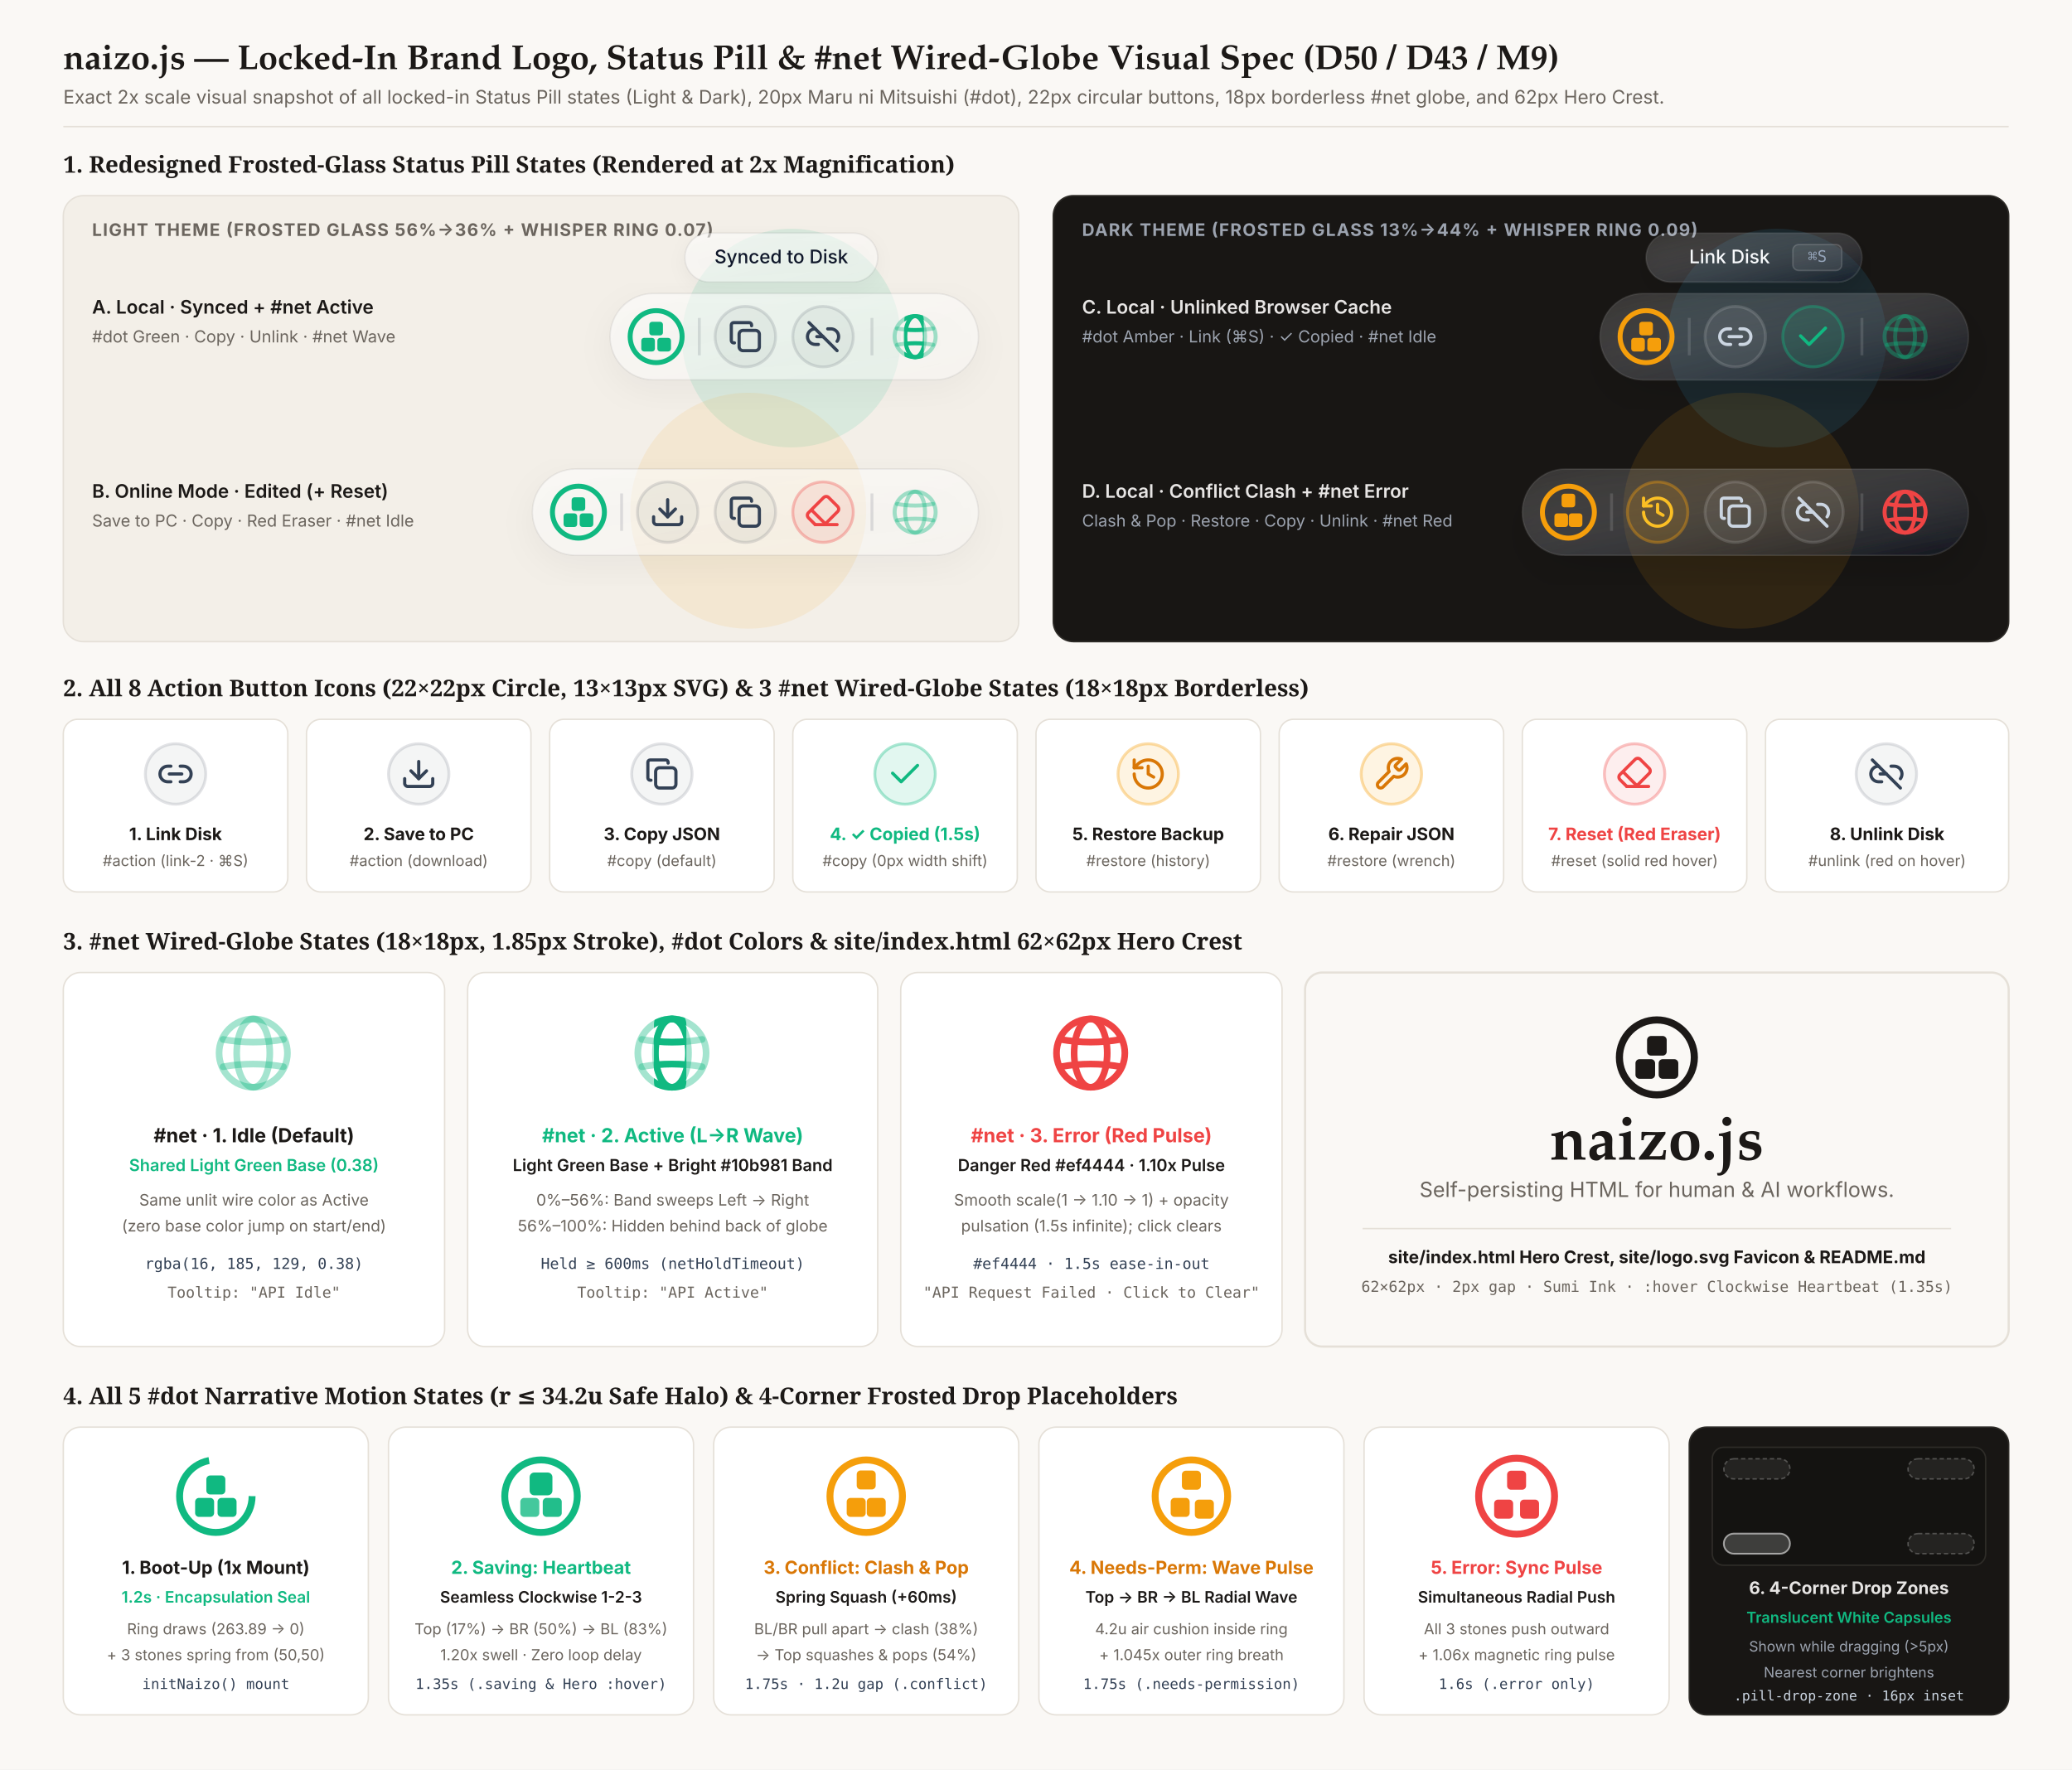
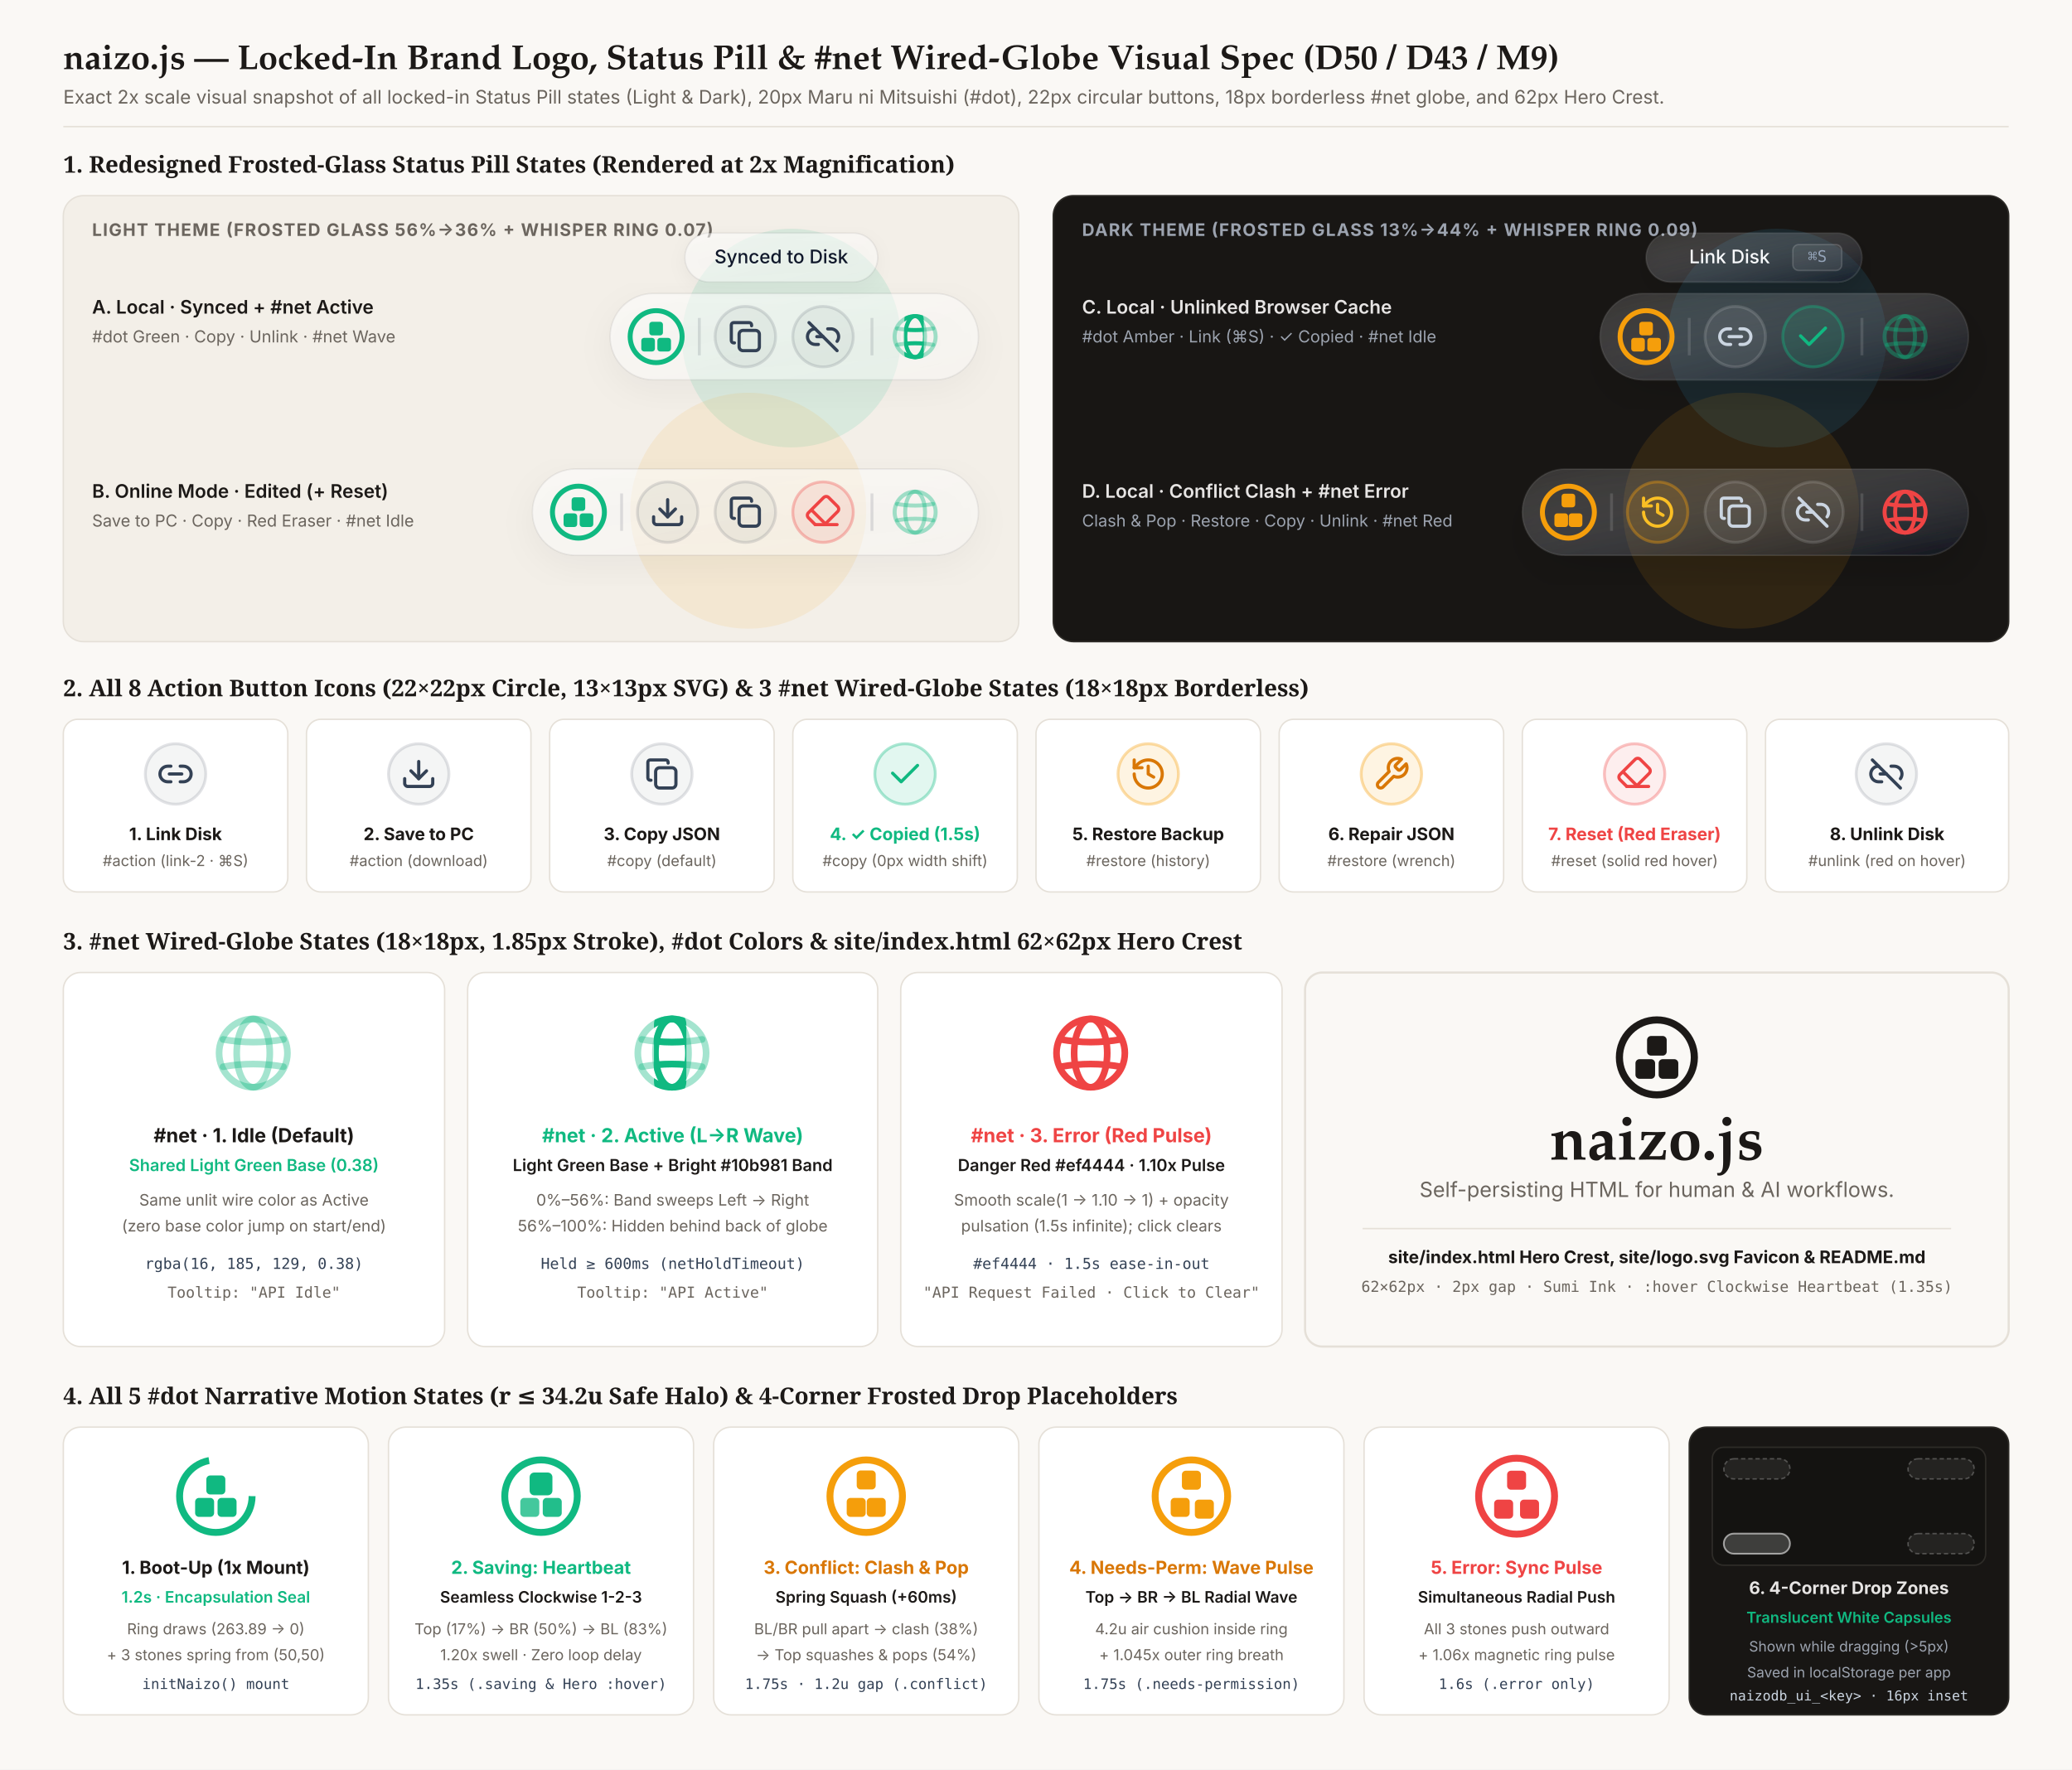
<svg xmlns="http://www.w3.org/2000/svg" width="1440" height="1230" viewBox="0 0 1440 1230" font-family="-apple-system, BlinkMacSystemFont, 'Inter', 'Segoe UI', Helvetica, Arial, sans-serif">
  <defs>
    <clipPath id="wave-clip-demo">
      <rect x="7" y="0" width="9" height="24" rx="4" />
    </clipPath>
    <filter id="pill-shadow-light" x="-15%" y="-25%" width="130%" height="160%">
      <feDropShadow dx="0" dy="4" stdDeviation="6" flood-color="#0f172a" flood-opacity="0.09" />
    </filter>
    <filter id="pill-shadow-dark" x="-15%" y="-25%" width="130%" height="160%">
      <feDropShadow dx="0" dy="6" stdDeviation="8" flood-color="#000000" flood-opacity="0.42" />
    </filter>
    <linearGradient id="frosted-light" x1="0%" y1="0%" x2="100%" y2="100%">
      <stop offset="0%" stop-color="#ffffff" stop-opacity="0.56" />
      <stop offset="100%" stop-color="#ffffff" stop-opacity="0.36" />
    </linearGradient>
    <linearGradient id="frosted-dark" x1="0%" y1="0%" x2="100%" y2="100%">
      <stop offset="0%" stop-color="#ffffff" stop-opacity="0.13" />
      <stop offset="100%" stop-color="#0f172a" stop-opacity="0.44" />
    </linearGradient>
  </defs>
  <rect width="1440" height="1230" fill="#faf8f5" />
  <text x="44" y="48" font-family="Georgia, 'Palatino Linotype', serif" font-size="24" font-weight="bold" fill="#1c1917">naizo.js — Locked-In Brand Logo, Status Pill &amp; #net Wired-Globe Visual Spec (D50 / D43 / M9)</text>
  <text x="44" y="72" font-size="13" fill="#6b655e">Exact 2x scale visual snapshot of all locked-in Status Pill states (Light &amp; Dark), 20px Maru ni Mitsuishi (#dot), 22px circular buttons, 18px borderless #net globe, and 62px Hero Crest.</text>
  <line x1="44" y1="88" x2="1396" y2="88" stroke="#e5e0d8" stroke-width="1" />
  <text x="44" y="120" font-family="Georgia, serif" font-size="16" font-weight="bold" fill="#1c1917">1. Redesigned Frosted-Glass Status Pill States (Rendered at 2x Magnification)</text>
  <rect x="44" y="136" width="664" height="310" rx="14" fill="#f3efe8" stroke="#e5e0d8" stroke-width="1" />
  <circle cx="550" cy="235" r="76" fill="#10b981" fill-opacity="0.11" />
  <circle cx="520" cy="355" r="82" fill="#f59e0b" fill-opacity="0.10" />
  <text x="64" y="164" font-size="12" font-weight="bold" fill="#6b655e" letter-spacing="0.06em">LIGHT THEME (FROSTED GLASS 56%→36% + WHISPER RING 0.07)</text>
  <text x="64" y="218" font-size="13" font-weight="600" fill="#1c1917">A. Local · Synced + #net Active</text>
  <text x="64" y="238" font-size="11.5" fill="#6b655e">#dot Green · Copy · Unlink · #net Wave</text>
  <g transform="translate(476, 162)">
    <rect x="0" y="0" width="134" height="34" rx="17" fill="url(#frosted-light)" stroke="#0f172a" stroke-opacity="0.07" filter="url(#pill-shadow-light)" />
    <text x="67" y="21" font-size="13" font-weight="500" fill="#0f172a" text-anchor="middle">Synced to Disk</text>
  </g>
  <g transform="translate(424, 204) scale(2)">
    <rect x="0" y="0" width="128" height="30" rx="15" fill="url(#frosted-light)" stroke="#0f172a" stroke-opacity="0.07" stroke-width="0.5" filter="url(#pill-shadow-light)" />
    <g transform="translate(5.25, 4.25) scale(0.215)" color="#10b981">
      <circle cx="50" cy="50" r="42" fill="none" stroke="#10b981" stroke-width="8" />
      <rect x="39" y="26" width="22" height="22" rx="4.5" fill="#10b981" />
      <rect x="26" y="52" width="22" height="22" rx="4.5" fill="#10b981" />
      <rect x="52" y="52" width="22" height="22" rx="4.5" fill="#10b981" />
    </g>
    <line x1="31" y1="8.5" x2="31" y2="21.5" stroke="#0f172a" stroke-opacity="0.12" stroke-width="1" />
    <g transform="translate(36, 4)">
      <circle cx="11" cy="11" r="10.5" fill="#0f172a" fill-opacity="0.045" stroke="#0f172a" stroke-opacity="0.12" stroke-width="1" />
      <g transform="translate(4.5, 4.5) scale(0.5416)" stroke="#334155" stroke-width="2.05" stroke-linecap="round" stroke-linejoin="round" fill="none">
        <rect x="8" y="8" width="13" height="13" rx="2.5" />
        <path d="M5 16H4.5A1.5 1.5 0 0 1 3 14.5v-10A1.5 1.5 0 0 1 4.5 3h10A1.5 1.5 0 0 1 16 4.5V5" />
      </g>
    </g>
    <g transform="translate(63, 4)">
      <circle cx="11" cy="11" r="10.5" fill="#0f172a" fill-opacity="0.045" stroke="#0f172a" stroke-opacity="0.12" stroke-width="1" />
      <g transform="translate(4.5, 4.5) scale(0.5416)" stroke="#334155" stroke-width="2.05" stroke-linecap="round" stroke-linejoin="round" fill="none">
        <path d="M9 17H7A5 5 0 0 1 7 7" />
        <path d="M15 7h2a5 5 0 0 1 4 8" />
        <line x1="8" y1="12" x2="12" y2="12" />
        <line x1="3" y1="3" x2="21" y2="21" />
      </g>
    </g>
    <line x1="91" y1="8.5" x2="91" y2="21.5" stroke="#0f172a" stroke-opacity="0.12" stroke-width="1" />
    <g transform="translate(97, 6) scale(0.75)" stroke-linecap="round" stroke-linejoin="round" fill="none">
      <g stroke="#10b981" stroke-opacity="0.38" stroke-width="1.85">
        <path d="M 3.6 8.2 Q 12 9.7 20.4 8.2" />
        <path d="M 3.6 15.8 Q 12 14.3 20.4 15.8" />
        <ellipse cx="12" cy="12" rx="4.6" ry="9.5" />
        <circle cx="12" cy="12" r="9.5" />
      </g>
      <g stroke="#10b981" stroke-width="1.85" clip-path="url(#wave-clip-demo)">
        <path d="M 3.6 8.2 Q 12 9.7 20.4 8.2" />
        <path d="M 3.6 15.8 Q 12 14.3 20.4 15.8" />
        <ellipse cx="12" cy="12" rx="4.6" ry="9.5" />
        <circle cx="12" cy="12" r="9.5" />
      </g>
    </g>
  </g>
  <text x="64" y="346" font-size="13" font-weight="600" fill="#1c1917">B. Online Mode · Edited (+ Reset)</text>
  <text x="64" y="366" font-size="11.5" fill="#6b655e">Save to PC · Copy · Red Eraser · #net Idle</text>
  <g transform="translate(370, 326) scale(2)">
    <rect x="0" y="0" width="155" height="30" rx="15" fill="url(#frosted-light)" stroke="#0f172a" stroke-opacity="0.07" stroke-width="0.5" filter="url(#pill-shadow-light)" />
    <g transform="translate(5.25, 4.25) scale(0.215)">
      <circle cx="50" cy="50" r="42" fill="none" stroke="#10b981" stroke-width="8" />
      <rect x="39" y="26" width="22" height="22" rx="4.5" fill="#10b981" />
      <rect x="26" y="52" width="22" height="22" rx="4.5" fill="#10b981" />
      <rect x="52" y="52" width="22" height="22" rx="4.5" fill="#10b981" />
    </g>
    <line x1="31" y1="8.5" x2="31" y2="21.5" stroke="#0f172a" stroke-opacity="0.12" stroke-width="1" />
    <g transform="translate(36, 4)">
      <circle cx="11" cy="11" r="10.5" fill="#0f172a" fill-opacity="0.045" stroke="#0f172a" stroke-opacity="0.12" stroke-width="1" />
      <g transform="translate(4.5, 4.5) scale(0.5416)" stroke="#334155" stroke-width="2.05" stroke-linecap="round" stroke-linejoin="round" fill="none">
        <path d="M21 15v3a2 2 0 0 1-2 2H5a2 2 0 0 1-2-2v-3" />
        <polyline points="7 10 12 15 17 10" />
        <line x1="12" y1="15" x2="12" y2="4" />
      </g>
    </g>
    <g transform="translate(63, 4)">
      <circle cx="11" cy="11" r="10.5" fill="#0f172a" fill-opacity="0.045" stroke="#0f172a" stroke-opacity="0.12" stroke-width="1" />
      <g transform="translate(4.5, 4.5) scale(0.5416)" stroke="#334155" stroke-width="2.05" stroke-linecap="round" stroke-linejoin="round" fill="none">
        <rect x="8" y="8" width="13" height="13" rx="2.5" />
        <path d="M5 16H4.5A1.5 1.5 0 0 1 3 14.5v-10A1.5 1.5 0 0 1 4.5 3h10A1.5 1.5 0 0 1 16 4.5V5" />
      </g>
    </g>
    <g transform="translate(90, 4)">
      <circle cx="11" cy="11" r="10.5" fill="#ef4444" fill-opacity="0.09" stroke="#ef4444" stroke-opacity="0.32" stroke-width="1" />
      <g transform="translate(4.5, 4.5) scale(0.5416)" stroke="#ef4444" stroke-width="2.05" stroke-linecap="round" stroke-linejoin="round" fill="none">
        <path d="m7 20-4.3-4.3c-1-1-1-2.5 0-3.4l9.6-9.6c1-1 2.5-1 3.4 0l5.6 5.6c1 1 1 2.5 0 3.4L13 20" />
        <path d="M21 20H7" />
        <path d="m5 11 9 9" />
      </g>
    </g>
    <line x1="118" y1="8.5" x2="118" y2="21.5" stroke="#0f172a" stroke-opacity="0.12" stroke-width="1" />
    <g transform="translate(124, 6) scale(0.75)" stroke="#10b981" stroke-opacity="0.38" stroke-width="1.85" stroke-linecap="round" stroke-linejoin="round" fill="none">
      <path d="M 3.6 8.2 Q 12 9.7 20.4 8.2" />
      <path d="M 3.6 15.8 Q 12 14.3 20.4 15.8" />
      <ellipse cx="12" cy="12" rx="4.6" ry="9.5" />
      <circle cx="12" cy="12" r="9.5" />
    </g>
  </g>
  <rect x="732" y="136" width="664" height="310" rx="14" fill="#181614" stroke="#2e2c28" stroke-width="1" />
  <circle cx="1235" cy="235" r="76" fill="#38bdf8" fill-opacity="0.11" />
  <circle cx="1210" cy="355" r="82" fill="#f59e0b" fill-opacity="0.11" />
  <text x="752" y="164" font-size="12" font-weight="bold" fill="#9ca3af" letter-spacing="0.06em">DARK THEME (FROSTED GLASS 13%→44% + WHISPER RING 0.09)</text>
  <text x="752" y="218" font-size="13" font-weight="600" fill="#e7e5e4">C. Local · Unlinked Browser Cache</text>
  <text x="752" y="238" font-size="11.5" fill="#9ca3af">#dot Amber · Link (⌘S) · ✓ Copied · #net Idle</text>
  <g transform="translate(1144, 162)">
    <rect x="0" y="0" width="150" height="34" rx="17" fill="url(#frosted-dark)" stroke="#ffffff" stroke-opacity="0.09" filter="url(#pill-shadow-dark)" />
    <text x="58" y="21" font-size="13" font-weight="500" fill="#f8fafc" text-anchor="middle">Link Disk</text>
    <rect x="102" y="8" width="34" height="18" rx="4" fill="#ffffff" fill-opacity="0.08" stroke="#ffffff" stroke-opacity="0.16" />
    <text x="119" y="20" font-family="monospace" font-size="11" fill="#94a3b8" text-anchor="middle">⌘S</text>
  </g>
  <g transform="translate(1112, 204) scale(2)">
    <rect x="0" y="0" width="128" height="30" rx="15" fill="url(#frosted-dark)" stroke="#ffffff" stroke-opacity="0.09" stroke-width="0.5" filter="url(#pill-shadow-dark)" />
    <g transform="translate(5.25, 4.25) scale(0.215)">
      <circle cx="50" cy="50" r="42" fill="none" stroke="#f59e0b" stroke-width="8" />
      <rect x="39" y="26" width="22" height="22" rx="4.5" fill="#f59e0b" />
      <rect x="26" y="52" width="22" height="22" rx="4.5" fill="#f59e0b" />
      <rect x="52" y="52" width="22" height="22" rx="4.5" fill="#f59e0b" />
    </g>
    <line x1="31" y1="8.5" x2="31" y2="21.5" stroke="#ffffff" stroke-opacity="0.13" stroke-width="1" />
    <g transform="translate(36, 4)">
      <circle cx="11" cy="11" r="10.5" fill="#ffffff" fill-opacity="0.07" stroke="#ffffff" stroke-opacity="0.14" stroke-width="1" />
      <g transform="translate(4.5, 4.5) scale(0.5416)" stroke="#cbd5e1" stroke-width="2.05" stroke-linecap="round" stroke-linejoin="round" fill="none">
        <path d="M9 17H7A5 5 0 0 1 7 7h2" />
        <path d="M15 7h2a5 5 0 1 1 0 10h-2" />
        <line x1="8" y1="12" x2="16" y2="12" />
      </g>
    </g>
    <g transform="translate(63, 4)">
      <circle cx="11" cy="11" r="10.5" fill="#10b981" fill-opacity="0.14" stroke="#10b981" stroke-opacity="0.38" stroke-width="1" />
      <g transform="translate(4.5, 4.5) scale(0.5416)" stroke="#10b981" stroke-width="2.05" stroke-linecap="round" stroke-linejoin="round" fill="none">
        <polyline points="20 6.5 9.5 17 4 11.5" />
      </g>
    </g>
    <line x1="91" y1="8.5" x2="91" y2="21.5" stroke="#ffffff" stroke-opacity="0.13" stroke-width="1" />
    <g transform="translate(97, 6) scale(0.75)" stroke="#10b981" stroke-opacity="0.38" stroke-width="1.85" stroke-linecap="round" stroke-linejoin="round" fill="none">
      <path d="M 3.6 8.2 Q 12 9.7 20.4 8.2" />
      <path d="M 3.6 15.8 Q 12 14.3 20.4 15.8" />
      <ellipse cx="12" cy="12" rx="4.6" ry="9.5" />
      <circle cx="12" cy="12" r="9.5" />
    </g>
  </g>
  <text x="752" y="346" font-size="13" font-weight="600" fill="#e7e5e4">D. Local · Conflict Clash + #net Error</text>
  <text x="752" y="366" font-size="11.5" fill="#9ca3af">Clash &amp; Pop · Restore · Copy · Unlink · #net Red</text>
  <g transform="translate(1058, 326) scale(2)">
    <rect x="0" y="0" width="155" height="30" rx="15" fill="url(#frosted-dark)" stroke="#ffffff" stroke-opacity="0.09" stroke-width="0.5" filter="url(#pill-shadow-dark)" />
    <g transform="translate(5.25, 4.25) scale(0.215)">
      <circle cx="50" cy="50" r="42" fill="none" stroke="#f59e0b" stroke-width="8" />
      <rect x="39" y="20.2" width="22" height="22" rx="4.5" fill="#f59e0b" />
      <rect x="27.4" y="52" width="22" height="22" rx="4.5" fill="#f59e0b" />
      <rect x="50.6" y="52" width="22" height="22" rx="4.5" fill="#f59e0b" />
    </g>
    <line x1="31" y1="8.5" x2="31" y2="21.5" stroke="#ffffff" stroke-opacity="0.13" stroke-width="1" />
    <g transform="translate(36, 4)">
      <circle cx="11" cy="11" r="10.5" fill="#f59e0b" fill-opacity="0.14" stroke="#f59e0b" stroke-opacity="0.38" stroke-width="1" />
      <g transform="translate(4.5, 4.5) scale(0.5416)" stroke="#fbbf24" stroke-width="2.05" stroke-linecap="round" stroke-linejoin="round" fill="none">
        <path d="M3 12a9 9 0 1 0 9-9 9.75 9.75 0 0 0-6.74 2.74L3 8" />
        <path d="M3 3v5h5" />
        <path d="M12 7v5l3.5 2" />
      </g>
    </g>
    <g transform="translate(63, 4)">
      <circle cx="11" cy="11" r="10.5" fill="#ffffff" fill-opacity="0.07" stroke="#ffffff" stroke-opacity="0.14" stroke-width="1" />
      <g transform="translate(4.5, 4.5) scale(0.5416)" stroke="#cbd5e1" stroke-width="2.05" stroke-linecap="round" stroke-linejoin="round" fill="none">
        <rect x="8" y="8" width="13" height="13" rx="2.5" />
        <path d="M5 16H4.5A1.5 1.5 0 0 1 3 14.5v-10A1.5 1.5 0 0 1 4.5 3h10A1.5 1.5 0 0 1 16 4.5V5" />
      </g>
    </g>
    <g transform="translate(90, 4)">
      <circle cx="11" cy="11" r="10.5" fill="#ffffff" fill-opacity="0.07" stroke="#ffffff" stroke-opacity="0.14" stroke-width="1" />
      <g transform="translate(4.5, 4.5) scale(0.5416)" stroke="#cbd5e1" stroke-width="2.05" stroke-linecap="round" stroke-linejoin="round" fill="none">
        <path d="M9 17H7A5 5 0 0 1 7 7" />
        <path d="M15 7h2a5 5 0 0 1 4 8" />
        <line x1="8" y1="12" x2="12" y2="12" />
        <line x1="3" y1="3" x2="21" y2="21" />
      </g>
    </g>
    <line x1="118" y1="8.5" x2="118" y2="21.5" stroke="#ffffff" stroke-opacity="0.13" stroke-width="1" />
    <g transform="translate(124, 6) scale(0.75)" stroke="#ef4444" stroke-width="1.85" stroke-linecap="round" stroke-linejoin="round" fill="none">
      <path d="M 3.6 8.2 Q 12 9.7 20.4 8.2" />
      <path d="M 3.6 15.8 Q 12 14.3 20.4 15.8" />
      <ellipse cx="12" cy="12" rx="4.6" ry="9.5" />
      <circle cx="12" cy="12" r="9.5" />
    </g>
  </g>
  <text x="44" y="484" font-family="Georgia, serif" font-size="16" font-weight="bold" fill="#1c1917">2. All 8 Action Button Icons (22×22px Circle, 13×13px SVG) &amp; 3 #net Wired-Globe States (18×18px Borderless)</text>
  <g transform="translate(44, 500)">
    <rect x="0" y="0" width="156" height="120" rx="10" fill="#ffffff" stroke="#e5e0d8" />
    <g transform="translate(56, 16) scale(2)">
      <circle cx="11" cy="11" r="10.5" fill="#0f172a" fill-opacity="0.045" stroke="#0f172a" stroke-opacity="0.12" />
      <g transform="translate(4.5, 4.5) scale(0.5416)" stroke="#334155" stroke-width="2.05" stroke-linecap="round" stroke-linejoin="round" fill="none">
        <path d="M9 17H7A5 5 0 0 1 7 7h2" />
        <path d="M15 7h2a5 5 0 1 1 0 10h-2" />
        <line x1="8" y1="12" x2="16" y2="12" />
      </g>
    </g>
    <text x="78" y="84" font-size="12" font-weight="bold" fill="#1c1917" text-anchor="middle">1. Link Disk</text>
    <text x="78" y="102" font-size="10.5" fill="#6b655e" text-anchor="middle">#action (link-2 · ⌘S)</text>
    <g transform="translate(169, 0)">
      <rect x="0" y="0" width="156" height="120" rx="10" fill="#ffffff" stroke="#e5e0d8" />
      <g transform="translate(56, 16) scale(2)">
        <circle cx="11" cy="11" r="10.5" fill="#0f172a" fill-opacity="0.045" stroke="#0f172a" stroke-opacity="0.12" />
        <g transform="translate(4.5, 4.5) scale(0.5416)" stroke="#334155" stroke-width="2.05" stroke-linecap="round" stroke-linejoin="round" fill="none">
          <path d="M21 15v3a2 2 0 0 1-2 2H5a2 2 0 0 1-2-2v-3" />
          <polyline points="7 10 12 15 17 10" />
          <line x1="12" y1="15" x2="12" y2="4" />
        </g>
      </g>
      <text x="78" y="84" font-size="12" font-weight="bold" fill="#1c1917" text-anchor="middle">2. Save to PC</text>
      <text x="78" y="102" font-size="10.5" fill="#6b655e" text-anchor="middle">#action (download)</text>
    </g>
    <g transform="translate(338, 0)">
      <rect x="0" y="0" width="156" height="120" rx="10" fill="#ffffff" stroke="#e5e0d8" />
      <g transform="translate(56, 16) scale(2)">
        <circle cx="11" cy="11" r="10.5" fill="#0f172a" fill-opacity="0.045" stroke="#0f172a" stroke-opacity="0.12" />
        <g transform="translate(4.5, 4.5) scale(0.5416)" stroke="#334155" stroke-width="2.05" stroke-linecap="round" stroke-linejoin="round" fill="none">
          <rect x="8" y="8" width="13" height="13" rx="2.5" />
          <path d="M5 16H4.5A1.5 1.5 0 0 1 3 14.5v-10A1.5 1.5 0 0 1 4.5 3h10A1.5 1.5 0 0 1 16 4.5V5" />
        </g>
      </g>
      <text x="78" y="84" font-size="12" font-weight="bold" fill="#1c1917" text-anchor="middle">3. Copy JSON</text>
      <text x="78" y="102" font-size="10.5" fill="#6b655e" text-anchor="middle">#copy (default)</text>
    </g>
    <g transform="translate(507, 0)">
      <rect x="0" y="0" width="156" height="120" rx="10" fill="#ffffff" stroke="#e5e0d8" />
      <g transform="translate(56, 16) scale(2)">
        <circle cx="11" cy="11" r="10.5" fill="#10b981" fill-opacity="0.12" stroke="#10b981" stroke-opacity="0.35" />
        <g transform="translate(4.5, 4.5) scale(0.5416)" stroke="#10b981" stroke-width="2.05" stroke-linecap="round" stroke-linejoin="round" fill="none">
          <polyline points="20 6.5 9.5 17 4 11.5" />
        </g>
      </g>
      <text x="78" y="84" font-size="12" font-weight="bold" fill="#10b981" text-anchor="middle">4. ✓ Copied (1.5s)</text>
      <text x="78" y="102" font-size="10.5" fill="#6b655e" text-anchor="middle">#copy (0px width shift)</text>
    </g>
    <g transform="translate(676, 0)">
      <rect x="0" y="0" width="156" height="120" rx="10" fill="#ffffff" stroke="#e5e0d8" />
      <g transform="translate(56, 16) scale(2)">
        <circle cx="11" cy="11" r="10.5" fill="#f59e0b" fill-opacity="0.12" stroke="#f59e0b" stroke-opacity="0.35" />
        <g transform="translate(4.5, 4.5) scale(0.5416)" stroke="#d97706" stroke-width="2.05" stroke-linecap="round" stroke-linejoin="round" fill="none">
          <path d="M3 12a9 9 0 1 0 9-9 9.75 9.75 0 0 0-6.74 2.74L3 8" />
          <path d="M3 3v5h5" />
          <path d="M12 7v5l3.5 2" />
        </g>
      </g>
      <text x="78" y="84" font-size="12" font-weight="bold" fill="#1c1917" text-anchor="middle">5. Restore Backup</text>
      <text x="78" y="102" font-size="10.5" fill="#6b655e" text-anchor="middle">#restore (history)</text>
    </g>
    <g transform="translate(845, 0)">
      <rect x="0" y="0" width="156" height="120" rx="10" fill="#ffffff" stroke="#e5e0d8" />
      <g transform="translate(56, 16) scale(2)">
        <circle cx="11" cy="11" r="10.5" fill="#f59e0b" fill-opacity="0.12" stroke="#f59e0b" stroke-opacity="0.35" />
        <g transform="translate(4.5, 4.5) scale(0.5416)" stroke="#d97706" stroke-width="2.05" stroke-linecap="round" stroke-linejoin="round" fill="none">
          <path d="M14.7 6.3a1 1 0 0 0 0 1.4l1.6 1.6a1 1 0 0 0 1.4 0l3.77-3.77a6 6 0 0 1-7.94 7.94l-6.91 6.91a2.12 2.12 0 0 1-3-3l6.91-6.91a6 6 0 0 1 7.94-7.94l-3.76 3.76z" />
        </g>
      </g>
      <text x="78" y="84" font-size="12" font-weight="bold" fill="#1c1917" text-anchor="middle">6. Repair JSON</text>
      <text x="78" y="102" font-size="10.5" fill="#6b655e" text-anchor="middle">#restore (wrench)</text>
    </g>
    <g transform="translate(1014, 0)">
      <rect x="0" y="0" width="156" height="120" rx="10" fill="#ffffff" stroke="#e5e0d8" />
      <g transform="translate(56, 16) scale(2)">
        <circle cx="11" cy="11" r="10.5" fill="#ef4444" fill-opacity="0.09" stroke="#ef4444" stroke-opacity="0.32" />
        <g transform="translate(4.5, 4.5) scale(0.5416)" stroke="#ef4444" stroke-width="2.05" stroke-linecap="round" stroke-linejoin="round" fill="none">
          <path d="m7 20-4.3-4.3c-1-1-1-2.5 0-3.4l9.6-9.6c1-1 2.5-1 3.4 0l5.6 5.6c1 1 1 2.5 0 3.4L13 20" />
          <path d="M21 20H7" />
          <path d="m5 11 9 9" />
        </g>
      </g>
      <text x="78" y="84" font-size="12" font-weight="bold" fill="#ef4444" text-anchor="middle">7. Reset (Red Eraser)</text>
      <text x="78" y="102" font-size="10.5" fill="#6b655e" text-anchor="middle">#reset (solid red hover)</text>
    </g>
    <g transform="translate(1183, 0)">
      <rect x="0" y="0" width="169" height="120" rx="10" fill="#ffffff" stroke="#e5e0d8" />
      <g transform="translate(62, 16) scale(2)">
        <circle cx="11" cy="11" r="10.5" fill="#0f172a" fill-opacity="0.045" stroke="#0f172a" stroke-opacity="0.12" />
        <g transform="translate(4.5, 4.5) scale(0.5416)" stroke="#334155" stroke-width="2.05" stroke-linecap="round" stroke-linejoin="round" fill="none">
          <path d="M9 17H7A5 5 0 0 1 7 7" />
          <path d="M15 7h2a5 5 0 0 1 4 8" />
          <line x1="8" y1="12" x2="12" y2="12" />
          <line x1="3" y1="3" x2="21" y2="21" />
        </g>
      </g>
      <text x="84.5" y="84" font-size="12" font-weight="bold" fill="#1c1917" text-anchor="middle">8. Unlink Disk</text>
      <text x="84.5" y="102" font-size="10.5" fill="#6b655e" text-anchor="middle">#unlink (red on hover)</text>
    </g>
  </g>
  <text x="44" y="660" font-family="Georgia, serif" font-size="16" font-weight="bold" fill="#1c1917">3. #net Wired-Globe States (18×18px, 1.85px Stroke), #dot Colors &amp; site/index.html 62×62px Hero Crest</text>
  <g transform="translate(44, 676)">
    <rect x="0" y="0" width="265" height="260" rx="12" fill="#ffffff" stroke="#e5e0d8" />
    <g transform="translate(102, 26) scale(2.5)" stroke="#10b981" stroke-opacity="0.38" stroke-width="1.85" stroke-linecap="round" stroke-linejoin="round" fill="none">
      <path d="M 3.6 8.2 Q 12 9.7 20.4 8.2" />
      <path d="M 3.6 15.8 Q 12 14.3 20.4 15.8" />
      <ellipse cx="12" cy="12" rx="4.6" ry="9.5" />
      <circle cx="12" cy="12" r="9.5" />
    </g>
    <text x="132.5" y="118" font-size="13.5" font-weight="bold" fill="#1c1917" text-anchor="middle">#net · 1. Idle (Default)</text>
    <text x="132.5" y="138" font-size="11.5" fill="#10b981" font-weight="600" text-anchor="middle">Shared Light Green Base (0.38)</text>
    <text x="132.5" y="162" font-size="11" fill="#6b655e" text-anchor="middle">Same unlit wire color as Active</text>
    <text x="132.5" y="180" font-size="11" fill="#6b655e" text-anchor="middle">(zero base color jump on start/end)</text>
    <text x="132.5" y="206" font-family="monospace" font-size="10.5" fill="#334155" text-anchor="middle">rgba(16, 185, 129, 0.38)</text>
    <text x="132.5" y="226" font-family="monospace" font-size="10.5" fill="#6b655e" text-anchor="middle">Tooltip: "API Idle"</text>
  </g>
  <g transform="translate(325, 676)">
    <rect x="0" y="0" width="285" height="260" rx="12" fill="#ffffff" stroke="#e5e0d8" />
    <g transform="translate(112, 26) scale(2.5)" stroke-linecap="round" stroke-linejoin="round" fill="none">
      <g stroke="#10b981" stroke-opacity="0.38" stroke-width="1.85">
        <path d="M 3.6 8.2 Q 12 9.7 20.4 8.2" />
        <path d="M 3.6 15.8 Q 12 14.3 20.4 15.8" />
        <ellipse cx="12" cy="12" rx="4.6" ry="9.5" />
        <circle cx="12" cy="12" r="9.5" />
      </g>
      <g stroke="#10b981" stroke-width="1.85" clip-path="url(#wave-clip-demo)">
        <path d="M 3.6 8.2 Q 12 9.7 20.4 8.2" />
        <path d="M 3.6 15.8 Q 12 14.3 20.4 15.8" />
        <ellipse cx="12" cy="12" rx="4.6" ry="9.5" />
        <circle cx="12" cy="12" r="9.5" />
      </g>
    </g>
    <text x="142.5" y="118" font-size="13.5" font-weight="bold" fill="#10b981" text-anchor="middle">#net · 2. Active (L→R Wave)</text>
    <text x="142.5" y="138" font-size="11.5" fill="#1c1917" font-weight="600" text-anchor="middle">Light Green Base + Bright #10b981 Band</text>
    <text x="142.5" y="162" font-size="11" fill="#6b655e" text-anchor="middle">0%–56%: Band sweeps Left → Right</text>
    <text x="142.5" y="180" font-size="11" fill="#6b655e" text-anchor="middle">56%–100%: Hidden behind back of globe</text>
    <text x="142.5" y="206" font-family="monospace" font-size="10.5" fill="#334155" text-anchor="middle">Held ≥ 600ms (netHoldTimeout)</text>
    <text x="142.5" y="226" font-family="monospace" font-size="10.5" fill="#6b655e" text-anchor="middle">Tooltip: "API Active"</text>
  </g>
  <g transform="translate(626, 676)">
    <rect x="0" y="0" width="265" height="260" rx="12" fill="#ffffff" stroke="#e5e0d8" />
    <g transform="translate(102, 26) scale(2.5)" stroke="#ef4444" stroke-width="1.85" stroke-linecap="round" stroke-linejoin="round" fill="none">
      <path d="M 3.6 8.2 Q 12 9.7 20.4 8.2" />
      <path d="M 3.6 15.8 Q 12 14.3 20.4 15.8" />
      <ellipse cx="12" cy="12" rx="4.6" ry="9.5" />
      <circle cx="12" cy="12" r="9.5" />
    </g>
    <text x="132.5" y="118" font-size="13.5" font-weight="bold" fill="#ef4444" text-anchor="middle">#net · 3. Error (Red Pulse)</text>
    <text x="132.5" y="138" font-size="11.5" fill="#1c1917" font-weight="600" text-anchor="middle">Danger Red #ef4444 · 1.10x Pulse</text>
    <text x="132.5" y="162" font-size="11" fill="#6b655e" text-anchor="middle">Smooth scale(1 → 1.10 → 1) + opacity</text>
    <text x="132.5" y="180" font-size="11" fill="#6b655e" text-anchor="middle">pulsation (1.5s infinite); click clears</text>
    <text x="132.5" y="206" font-family="monospace" font-size="10.5" fill="#334155" text-anchor="middle">#ef4444 · 1.5s ease-in-out</text>
    <text x="132.5" y="226" font-family="monospace" font-size="10.5" fill="#6b655e" text-anchor="middle">"API Request Failed · Click to Clear"</text>
  </g>
  <g transform="translate(907, 676)">
    <rect x="0" y="0" width="489" height="260" rx="12" fill="#faf8f5" stroke="#e5e0d8" stroke-width="1.5" />
    <g transform="translate(213.5, 28) scale(0.62)">
      <circle cx="50" cy="50" r="42" fill="none" stroke="#1c1917" stroke-width="8" />
      <rect x="39" y="26" width="22" height="22" rx="4.5" fill="#1c1917" />
      <rect x="26" y="52" width="22" height="22" rx="4.5" fill="#1c1917" />
      <rect x="52" y="52" width="22" height="22" rx="4.5" fill="#1c1917" />
    </g>
    <text x="244.5" y="130" font-family="Georgia, 'Palatino Linotype', serif" font-size="42" font-weight="bold" fill="#1c1917" text-anchor="middle">naizo.js</text>
    <text x="244.5" y="156" font-size="14.5" fill="#6b655e" text-anchor="middle">Self-persisting HTML for human &amp; AI workflows.</text>
    <line x1="40" y1="178" x2="449" y2="178" stroke="#e5e0d8" />
    <text x="244.5" y="202" font-size="12" font-weight="bold" fill="#1c1917" text-anchor="middle">site/index.html Hero Crest, site/logo.svg Favicon &amp; README.md</text>
    <text x="244.5" y="222" font-family="monospace" font-size="10.5" fill="#6b655e" text-anchor="middle">62×62px · 2px gap · Sumi Ink · :hover Clockwise Heartbeat (1.35s)</text>
  </g>
  <text x="44" y="976" font-family="Georgia, serif" font-size="16" font-weight="bold" fill="#1c1917">4. All 5 #dot Narrative Motion States (r ≤ 34.2u Safe Halo) &amp; 4-Corner Frosted Drop Placeholders</text>
  <g transform="translate(44, 992)">
    <rect x="0" y="0" width="212" height="200" rx="12" fill="#ffffff" stroke="#e5e0d8" />
    <g transform="translate(76, 18) scale(0.6)">
      <circle cx="50" cy="50" r="42" fill="none" stroke="#10b981" stroke-width="8" stroke-dasharray="190 74" />
      <rect x="39" y="26" width="22" height="22" rx="4.5" fill="#10b981" />
      <rect x="26" y="52" width="22" height="22" rx="4.5" fill="#10b981" />
      <rect x="52" y="52" width="22" height="22" rx="4.5" fill="#10b981" />
    </g>
    <text x="106" y="102" font-size="12.5" font-weight="bold" fill="#1c1917" text-anchor="middle">1. Boot-Up (1x Mount)</text>
    <text x="106" y="122" font-size="11" fill="#10b981" font-weight="600" text-anchor="middle">1.2s · Encapsulation Seal</text>
    <text x="106" y="144" font-size="10.5" fill="#6b655e" text-anchor="middle">Ring draws (263.89 → 0)</text>
    <text x="106" y="162" font-size="10.5" fill="#6b655e" text-anchor="middle">+ 3 stones spring from (50,50)</text>
    <text x="106" y="182" font-family="monospace" font-size="10" fill="#334155" text-anchor="middle">initNaizo() mount</text>
  </g>
  <g transform="translate(270, 992)">
    <rect x="0" y="0" width="212" height="200" rx="12" fill="#ffffff" stroke="#e5e0d8" />
    <g transform="translate(76, 18) scale(0.6)">
      <circle cx="50" cy="50" r="42" fill="none" stroke="#10b981" stroke-width="8" />
      <g transform="translate(50, 37) scale(1.2) translate(-50, -37)">
        <rect x="39" y="25" width="22" height="22" rx="4.5" fill="#10b981" />
      </g>
      <rect x="26" y="52" width="22" height="22" rx="4.5" fill="#10b981" fill-opacity="0.78" />
      <rect x="52" y="52" width="22" height="22" rx="4.5" fill="#10b981" fill-opacity="0.92" />
    </g>
    <text x="106" y="102" font-size="12.5" font-weight="bold" fill="#10b981" text-anchor="middle">2. Saving: Heartbeat</text>
    <text x="106" y="122" font-size="11" fill="#1c1917" font-weight="600" text-anchor="middle">Seamless Clockwise 1-2-3</text>
    <text x="106" y="144" font-size="10.5" fill="#6b655e" text-anchor="middle">Top (17%) → BR (50%) → BL (83%)</text>
    <text x="106" y="162" font-size="10.5" fill="#6b655e" text-anchor="middle">1.20x swell · Zero loop delay</text>
    <text x="106" y="182" font-family="monospace" font-size="10" fill="#334155" text-anchor="middle">1.35s (.saving &amp; Hero :hover)</text>
  </g>
  <g transform="translate(496, 992)">
    <rect x="0" y="0" width="212" height="200" rx="12" fill="#ffffff" stroke="#e5e0d8" />
    <g transform="translate(76, 18) scale(0.6)">
      <circle cx="50" cy="50" r="42" fill="none" stroke="#f59e0b" stroke-width="8" />
      <rect x="39" y="20.2" width="22" height="22" rx="4.5" fill="#f59e0b" />
      <rect x="27.4" y="52" width="22" height="22" rx="4.5" fill="#f59e0b" />
      <rect x="50.6" y="52" width="22" height="22" rx="4.5" fill="#f59e0b" />
    </g>
    <text x="106" y="102" font-size="12.5" font-weight="bold" fill="#d97706" text-anchor="middle">3. Conflict: Clash &amp; Pop</text>
    <text x="106" y="122" font-size="11" fill="#1c1917" font-weight="600" text-anchor="middle">Spring Squash (+60ms)</text>
    <text x="106" y="144" font-size="10.5" fill="#6b655e" text-anchor="middle">BL/BR pull apart → clash (38%)</text>
    <text x="106" y="162" font-size="10.5" fill="#6b655e" text-anchor="middle">→ Top squashes &amp; pops (54%)</text>
    <text x="106" y="182" font-family="monospace" font-size="10" fill="#334155" text-anchor="middle">1.75s · 1.2u gap (.conflict)</text>
  </g>
  <g transform="translate(722, 992)">
    <rect x="0" y="0" width="212" height="200" rx="12" fill="#ffffff" stroke="#e5e0d8" />
    <g transform="translate(76, 18) scale(0.6)">
      <circle cx="50" cy="50" r="42" fill="none" stroke="#f59e0b" stroke-width="8" />
      <rect x="39" y="20.5" width="22" height="22" rx="4.5" fill="#f59e0b" />
      <rect x="26" y="52" width="22" height="22" rx="4.5" fill="#f59e0b" />
      <rect x="54" y="54" width="22" height="22" rx="4.5" fill="#f59e0b" />
    </g>
    <text x="106" y="102" font-size="12.5" font-weight="bold" fill="#d97706" text-anchor="middle">4. Needs-Perm: Wave Pulse</text>
    <text x="106" y="122" font-size="11" fill="#1c1917" font-weight="600" text-anchor="middle">Top → BR → BL Radial Wave</text>
    <text x="106" y="144" font-size="10.5" fill="#6b655e" text-anchor="middle">4.2u air cushion inside ring</text>
    <text x="106" y="162" font-size="10.5" fill="#6b655e" text-anchor="middle">+ 1.045x outer ring breath</text>
    <text x="106" y="182" font-family="monospace" font-size="10" fill="#334155" text-anchor="middle">1.75s (.needs-permission)</text>
  </g>
  <g transform="translate(948, 992)">
    <rect x="0" y="0" width="212" height="200" rx="12" fill="#ffffff" stroke="#e5e0d8" />
    <g transform="translate(76, 18) scale(0.6)">
      <circle cx="50" cy="50" r="44" fill="none" stroke="#ef4444" stroke-width="8" />
      <rect x="39" y="20.5" width="22" height="22" rx="4.5" fill="#ef4444" />
      <rect x="24" y="54" width="22" height="22" rx="4.5" fill="#ef4444" />
      <rect x="54" y="54" width="22" height="22" rx="4.5" fill="#ef4444" />
    </g>
    <text x="106" y="102" font-size="12.5" font-weight="bold" fill="#ef4444" text-anchor="middle">5. Error: Sync Pulse</text>
    <text x="106" y="122" font-size="11" fill="#1c1917" font-weight="600" text-anchor="middle">Simultaneous Radial Push</text>
    <text x="106" y="144" font-size="10.5" fill="#6b655e" text-anchor="middle">All 3 stones push outward</text>
    <text x="106" y="162" font-size="10.5" fill="#6b655e" text-anchor="middle">+ 1.06x magnetic ring pulse</text>
    <text x="106" y="182" font-family="monospace" font-size="10" fill="#334155" text-anchor="middle">1.6s (.error only)</text>
  </g>
  <g transform="translate(1174, 992)">
    <rect x="0" y="0" width="222" height="200" rx="12" fill="#181614" stroke="#2e2c28" />
    <rect x="16" y="14" width="190" height="82" rx="8" fill="#141311" stroke="#2e2c28" />
    <rect x="24" y="22" width="46" height="14" rx="7" fill="#ffffff" fill-opacity="0.07" stroke="#ffffff" stroke-opacity="0.24" stroke-dasharray="3 2" />
    <rect x="152" y="22" width="46" height="14" rx="7" fill="#ffffff" fill-opacity="0.07" stroke="#ffffff" stroke-opacity="0.24" stroke-dasharray="3 2" />
    <rect x="24" y="74" width="46" height="14" rx="7" fill="#ffffff" fill-opacity="0.18" stroke="#ffffff" stroke-opacity="0.56" stroke-width="1.2" />
    <rect x="152" y="74" width="46" height="14" rx="7" fill="#ffffff" fill-opacity="0.07" stroke="#ffffff" stroke-opacity="0.24" stroke-dasharray="3 2" />
    <text x="111" y="116" font-size="12" font-weight="bold" fill="#e7e5e4" text-anchor="middle">6. 4-Corner Drop Zones</text>
    <text x="111" y="136" font-size="10.5" fill="#10b981" font-weight="600" text-anchor="middle">Translucent White Capsules</text>
    <text x="111" y="156" font-size="10" fill="#9ca3af" text-anchor="middle">Shown while dragging (&gt;5px)</text>
-     <text x="111" y="174" font-size="10" fill="#9ca3af" text-anchor="middle">Nearest corner brightens</text>
-     <text x="111" y="190" font-family="monospace" font-size="9.5" fill="#cbd5e1" text-anchor="middle">.pill-drop-zone · 16px inset</text>
+     <text x="111" y="174" font-size="10" fill="#9ca3af" text-anchor="middle">Saved in localStorage per app</text>
+     <text x="111" y="190" font-family="monospace" font-size="9.5" fill="#cbd5e1" text-anchor="middle">naizodb_ui_&lt;key&gt; · 16px inset</text>
  </g>
</svg>
